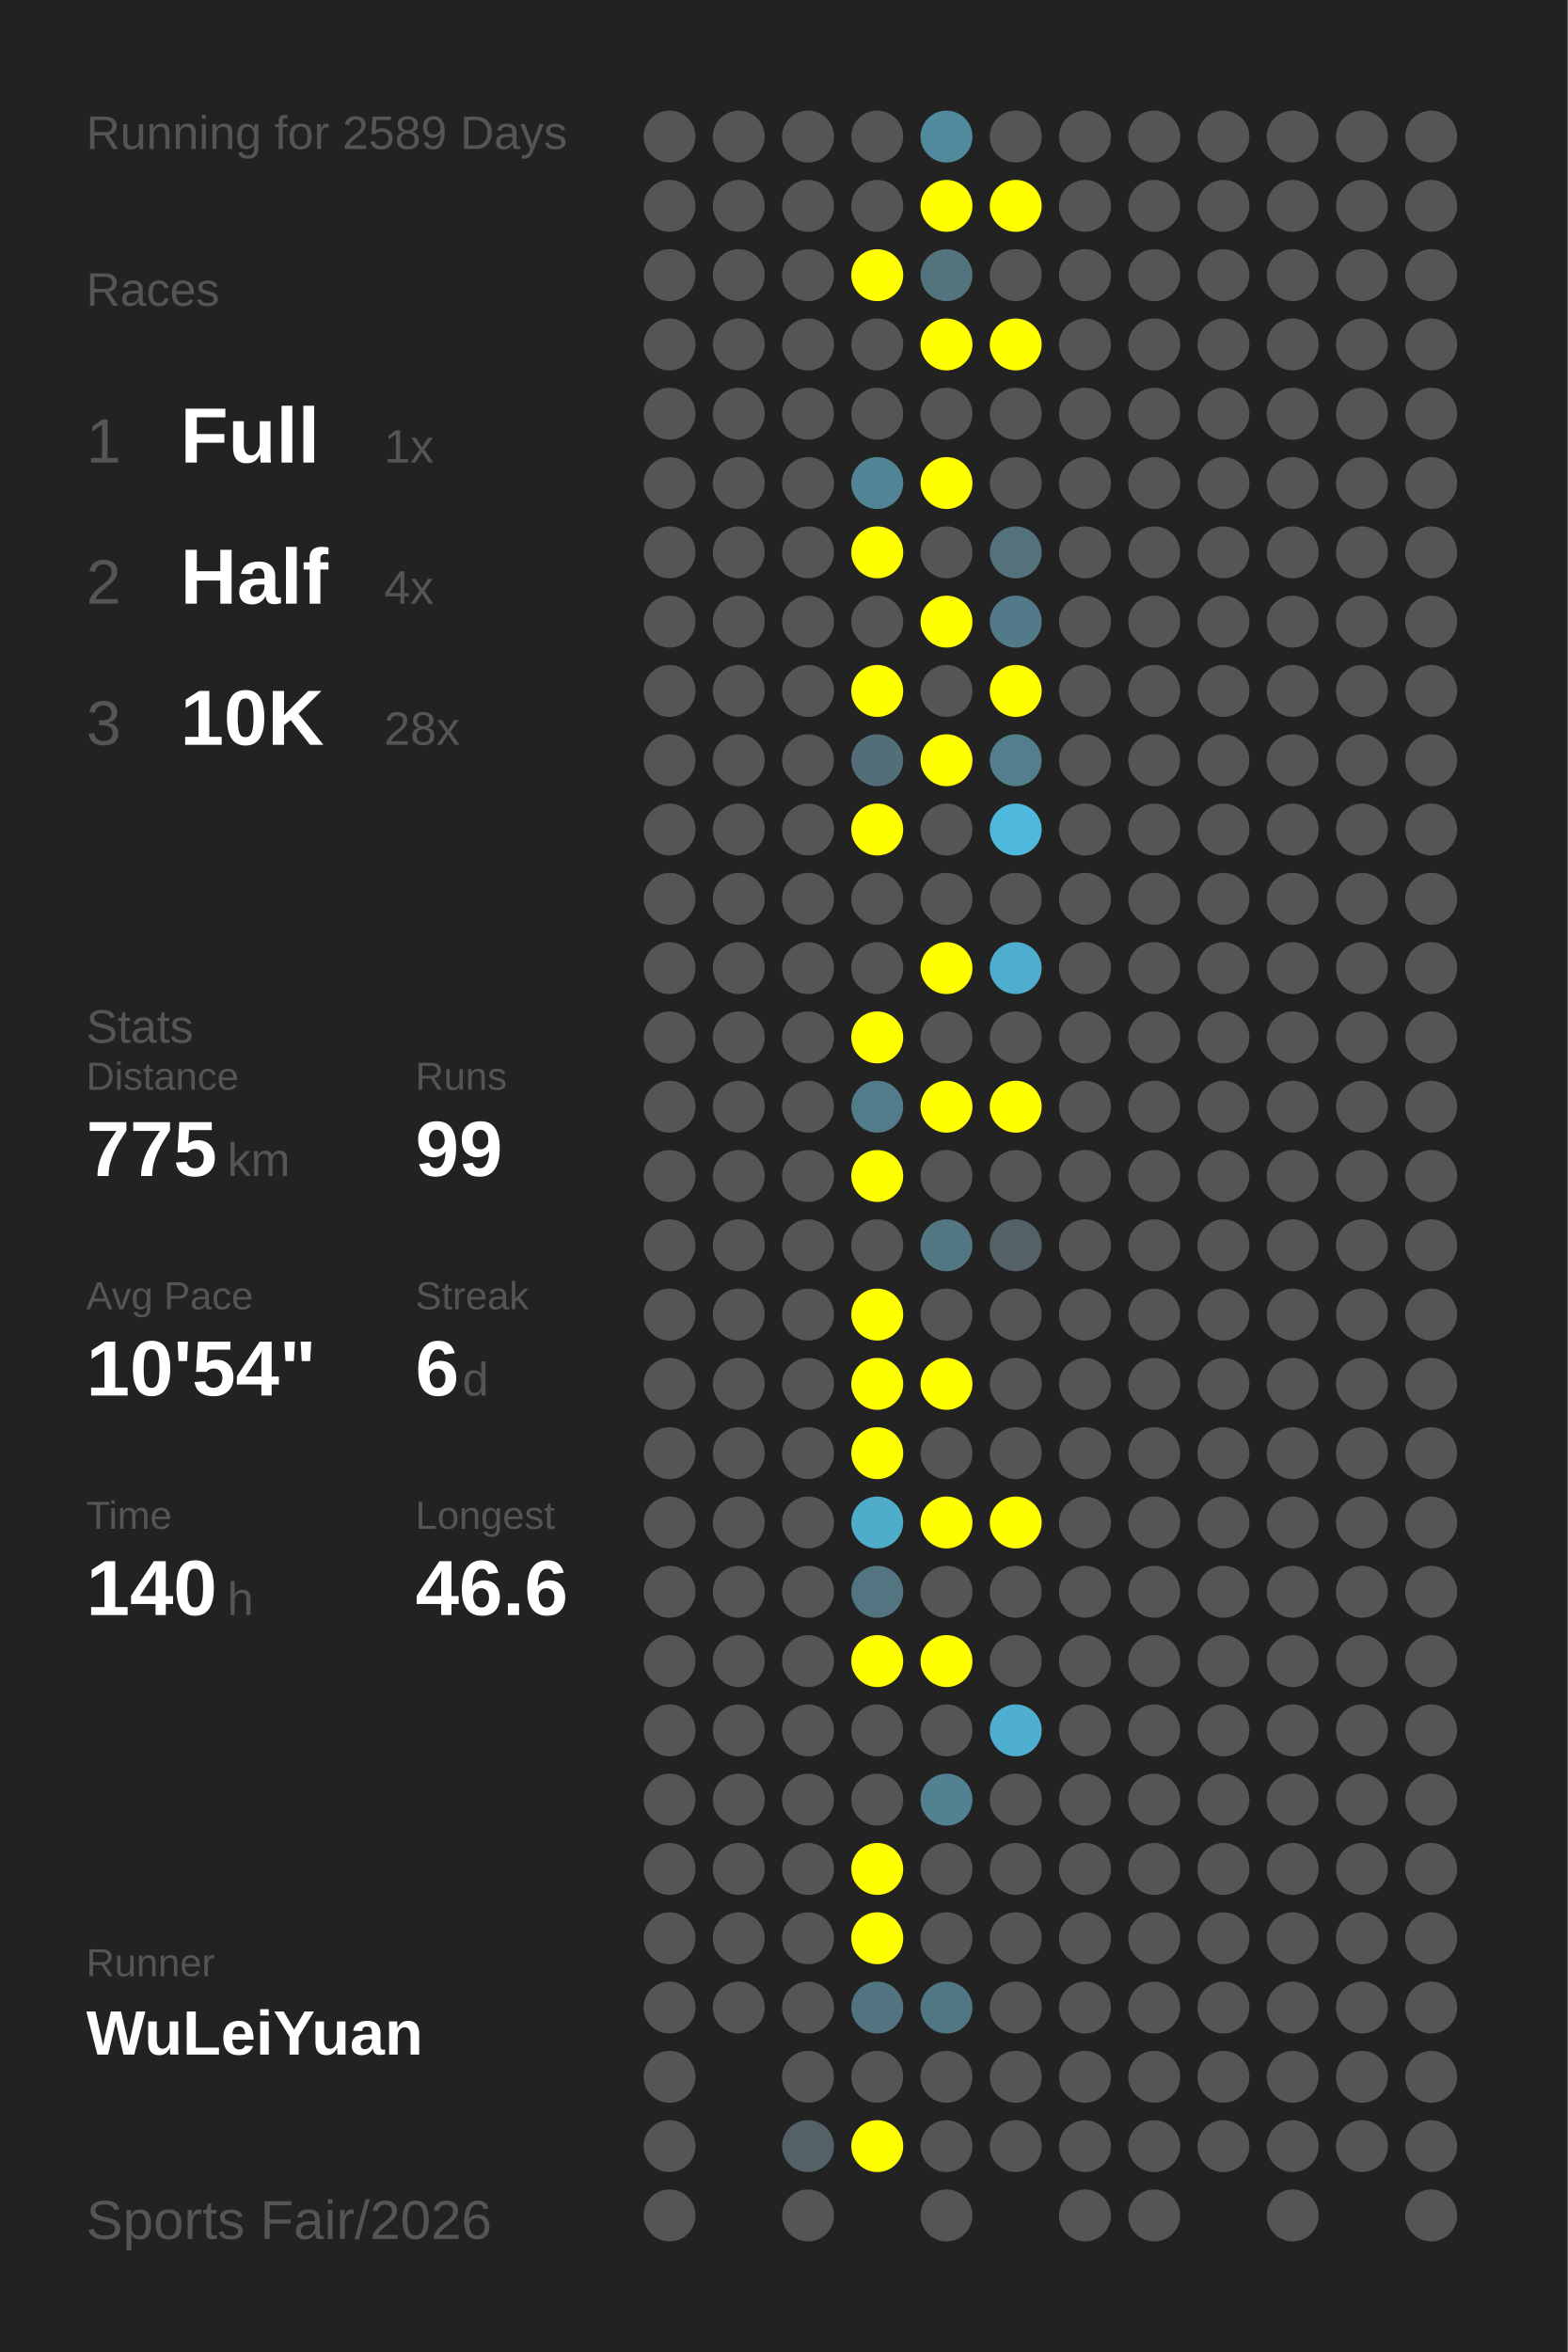
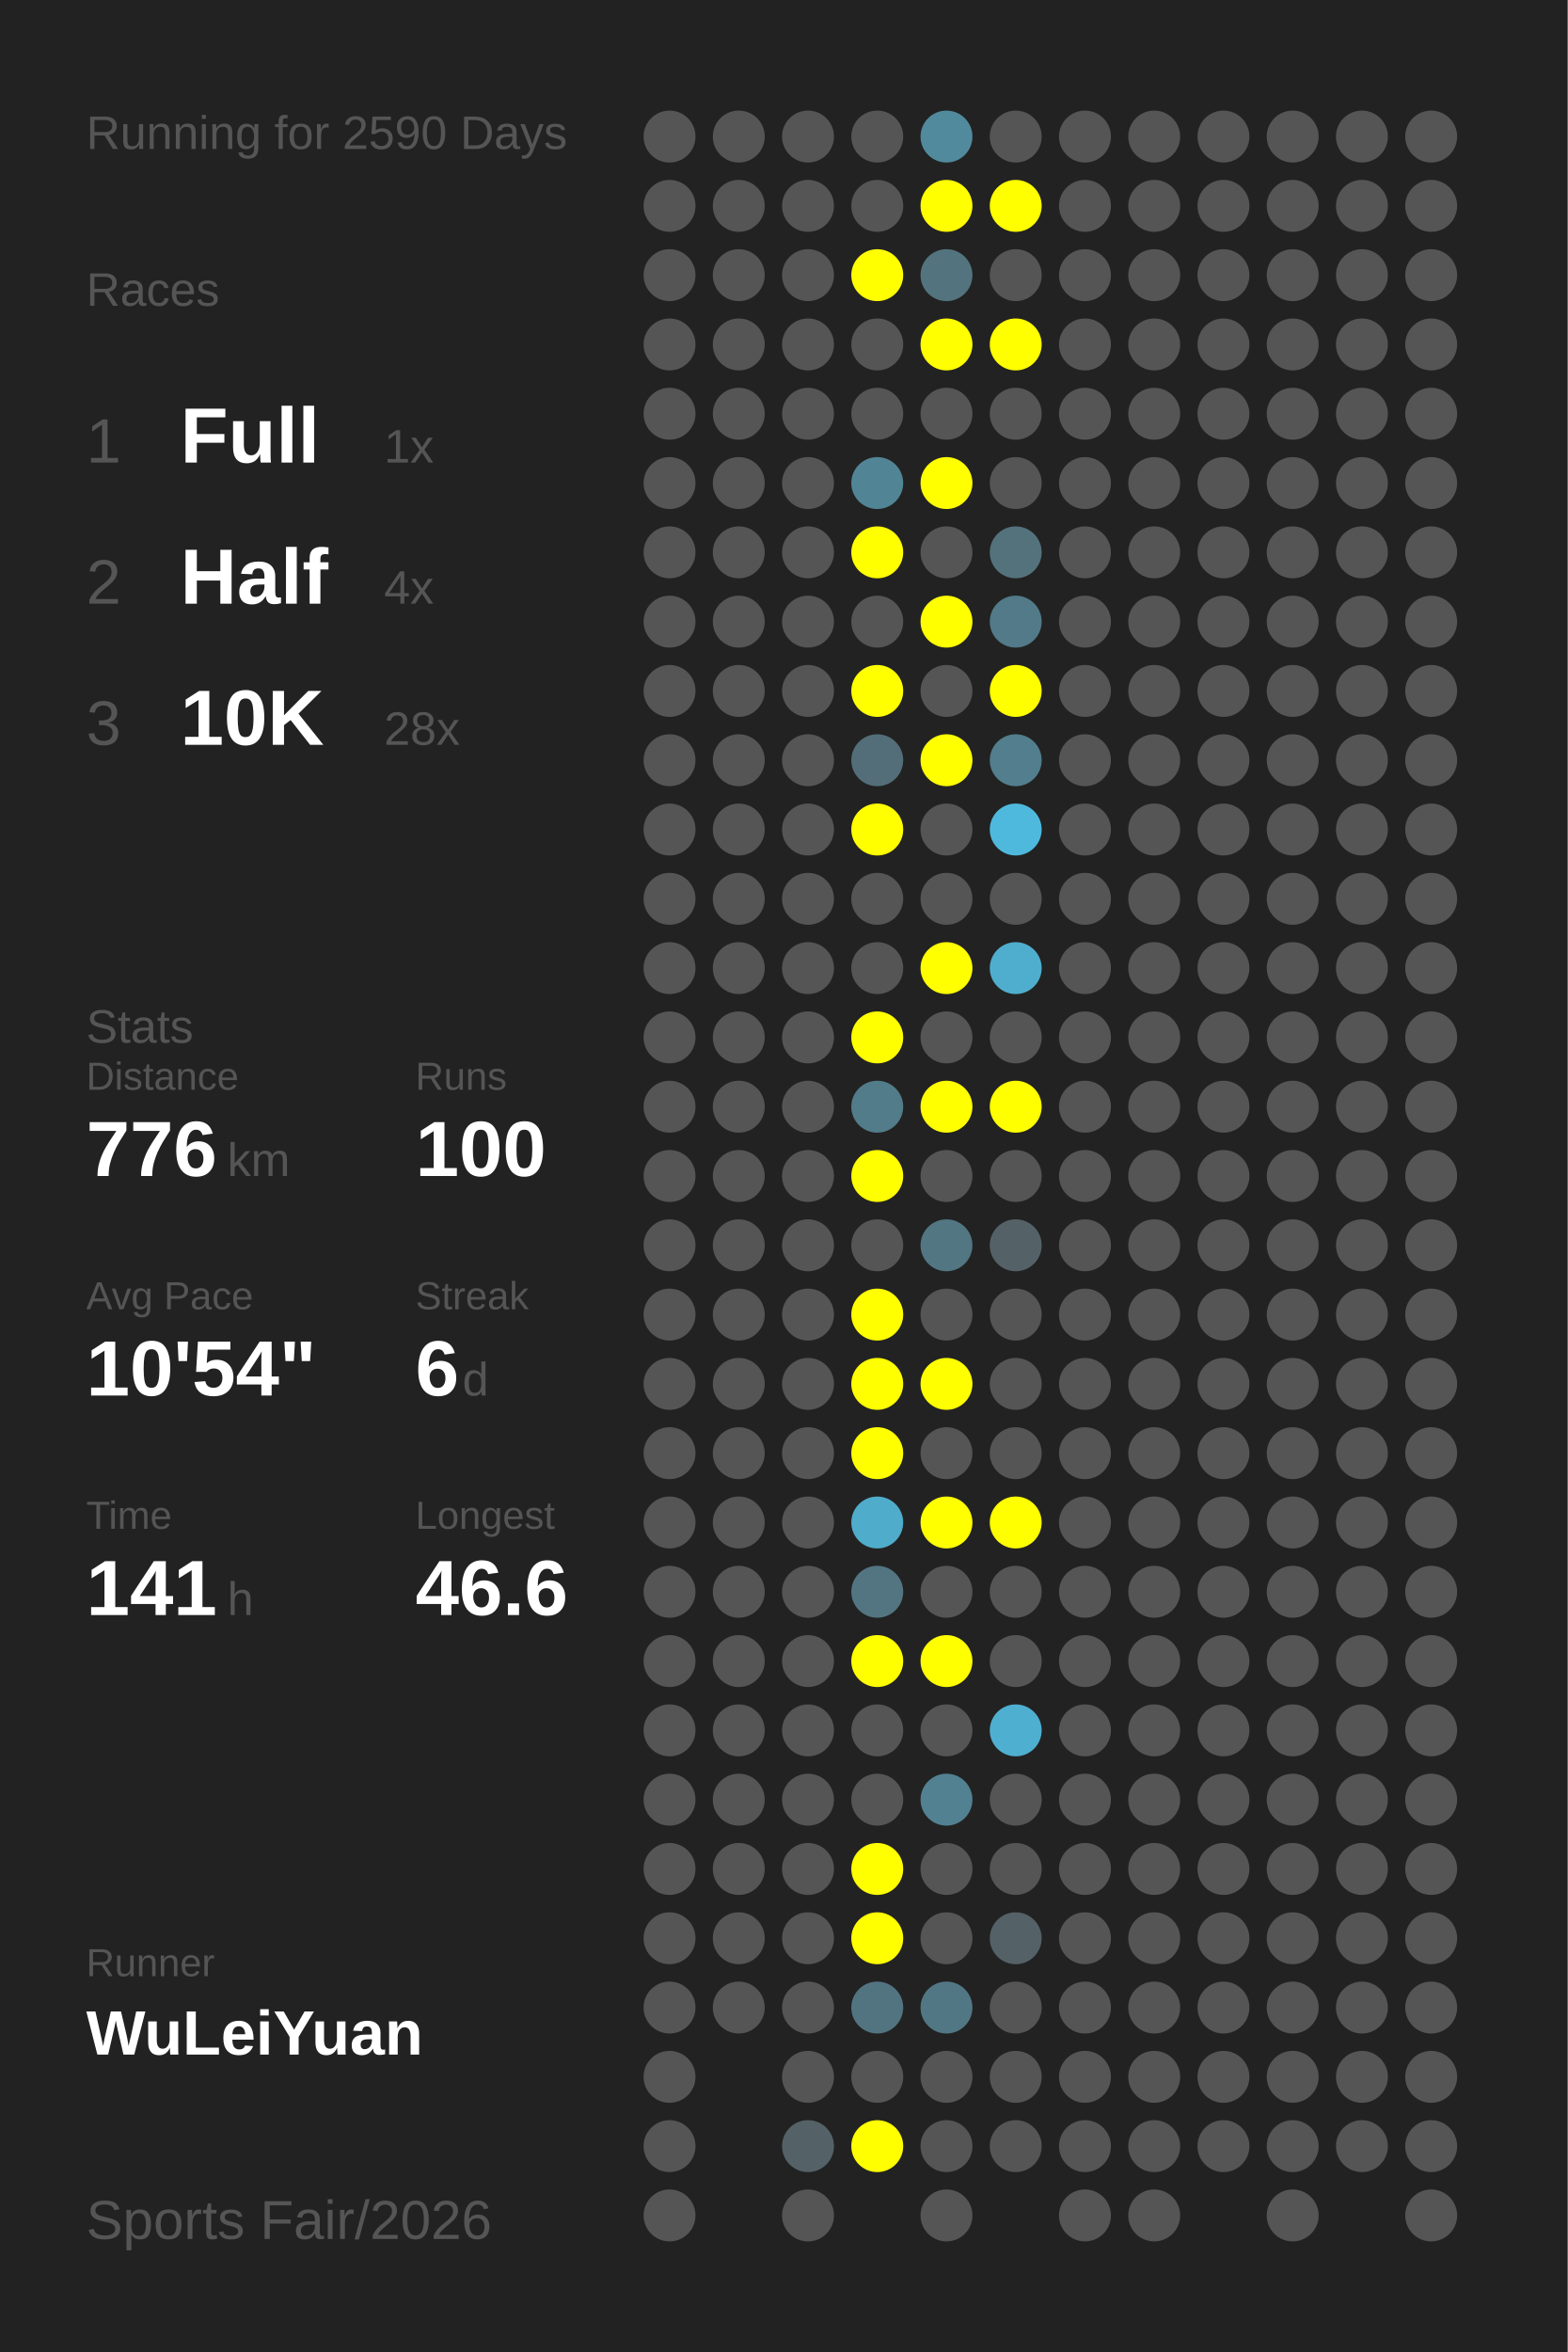
<svg xmlns="http://www.w3.org/2000/svg" baseProfile="full" height="300mm" version="1.1" viewBox="0,0,200,300" width="200mm">
  <defs />
  <rect fill="#222222" height="300" width="200" x="0" y="0" />
-   <text fill="#555555" style="font-size:6px; font-family:Arial;" x="11" y="19">Running for 2589 Days</text>
+   <text fill="#555555" style="font-size:6px; font-family:Arial;" x="11" y="19">Running for 2590 Days</text>
  <text fill="#555555" style="font-size:6px; font-family:Arial;" x="11" y="39">Races</text>
  <text fill="#555555" style="font-size:8px; font-family:Arial;" x="11" y="59">1</text>
  <text fill="#FFFFFF" style="font-size:10px; font-family:Arial; font-weight:bold;" x="23" y="59">Full</text>
  <text fill="#555555" style="font-size:6px; font-family:Arial;" x="49" y="59">1x</text>
  <text fill="#555555" style="font-size:8px; font-family:Arial;" x="11" y="77">2</text>
  <text fill="#FFFFFF" style="font-size:10px; font-family:Arial; font-weight:bold;" x="23" y="77">Half</text>
  <text fill="#555555" style="font-size:6px; font-family:Arial;" x="49" y="77">4x</text>
  <text fill="#555555" style="font-size:8px; font-family:Arial;" x="11" y="95">3</text>
  <text fill="#FFFFFF" style="font-size:10px; font-family:Arial; font-weight:bold;" x="23" y="95">10K</text>
  <text fill="#555555" style="font-size:6px; font-family:Arial;" x="49" y="95">28x</text>
  <text fill="#555555" style="font-size:6px; font-family:Arial;" x="11" y="133">Stats</text>
  <text fill="#555555" style="font-size:5px; font-family:Arial;" x="11" y="139">Distance</text>
-   <text fill="#FFFFFF" style="font-size:10px; font-family:Arial; font-weight:bold;" x="11" y="150">775</text>
+   <text fill="#FFFFFF" style="font-size:10px; font-family:Arial; font-weight:bold;" x="11" y="150">776</text>
  <text fill="#555555" style="font-size:6px; font-family:Arial;" x="29" y="150">km</text>
  <text fill="#555555" style="font-size:5px; font-family:Arial;" x="53" y="139">Runs</text>
-   <text fill="#FFFFFF" style="font-size:10px; font-family:Arial; font-weight:bold;" x="53" y="150">99</text>
+   <text fill="#FFFFFF" style="font-size:10px; font-family:Arial; font-weight:bold;" x="53" y="150">100</text>
  <text fill="#555555" style="font-size:5px; font-family:Arial;" x="11" y="167">Avg Pace</text>
  <text fill="#FFFFFF" style="font-size:10px; font-family:Arial; font-weight:bold;" x="11" y="178">10'54"</text>
  <text fill="#555555" style="font-size:5px; font-family:Arial;" x="53" y="167">Streak</text>
  <text fill="#FFFFFF" style="font-size:10px; font-family:Arial; font-weight:bold;" x="53" y="178">6</text>
  <text fill="#555555" style="font-size:6px; font-family:Arial;" x="59" y="178">d</text>
  <text fill="#555555" style="font-size:5px; font-family:Arial;" x="11" y="195">Time</text>
-   <text fill="#FFFFFF" style="font-size:10px; font-family:Arial; font-weight:bold;" x="11" y="206">140</text>
+   <text fill="#FFFFFF" style="font-size:10px; font-family:Arial; font-weight:bold;" x="11" y="206">141</text>
  <text fill="#555555" style="font-size:6px; font-family:Arial;" x="29" y="206">h</text>
  <text fill="#555555" style="font-size:5px; font-family:Arial;" x="53" y="195">Longest</text>
  <text fill="#FFFFFF" style="font-size:10px; font-family:Arial; font-weight:bold;" x="53" y="206">46.6</text>
  <text fill="#555555" style="font-size:5px; font-family:Arial;" x="11" y="252.065">Runner</text>
  <text fill="#FFFFFF" style="font-size:8px; font-family:Arial; font-weight:bold;" x="11" y="262.065">WuLeiYuan</text>
  <text fill="#555555" style="font-size:7px; font-family:Arial;" x="11" y="285.581">Sports Fair/2026</text>
  <circle cx="85.417" cy="17.419" fill="#555555" r="3.312" />
  <circle cx="85.417" cy="26.258" fill="#555555" r="3.312" />
  <circle cx="85.417" cy="35.097" fill="#555555" r="3.312" />
  <circle cx="85.417" cy="43.935" fill="#555555" r="3.312" />
  <circle cx="85.417" cy="52.774" fill="#555555" r="3.312" />
  <circle cx="85.417" cy="61.613" fill="#555555" r="3.312" />
  <circle cx="85.417" cy="70.452" fill="#555555" r="3.312" />
  <circle cx="85.417" cy="79.29" fill="#555555" r="3.312" />
  <circle cx="85.417" cy="88.129" fill="#555555" r="3.312" />
  <circle cx="85.417" cy="96.968" fill="#555555" r="3.312" />
  <circle cx="85.417" cy="105.806" fill="#555555" r="3.312" />
  <circle cx="85.417" cy="114.645" fill="#555555" r="3.312" />
  <circle cx="85.417" cy="123.484" fill="#555555" r="3.312" />
  <circle cx="85.417" cy="132.323" fill="#555555" r="3.312" />
  <circle cx="85.417" cy="141.161" fill="#555555" r="3.312" />
  <circle cx="85.417" cy="150" fill="#555555" r="3.312" />
  <circle cx="85.417" cy="158.839" fill="#555555" r="3.312" />
  <circle cx="85.417" cy="167.677" fill="#555555" r="3.312" />
  <circle cx="85.417" cy="176.516" fill="#555555" r="3.312" />
  <circle cx="85.417" cy="185.355" fill="#555555" r="3.312" />
  <circle cx="85.417" cy="194.194" fill="#555555" r="3.312" />
  <circle cx="85.417" cy="203.032" fill="#555555" r="3.312" />
  <circle cx="85.417" cy="211.871" fill="#555555" r="3.312" />
  <circle cx="85.417" cy="220.71" fill="#555555" r="3.312" />
  <circle cx="85.417" cy="229.548" fill="#555555" r="3.312" />
  <circle cx="85.417" cy="238.387" fill="#555555" r="3.312" />
  <circle cx="85.417" cy="247.226" fill="#555555" r="3.312" />
  <circle cx="85.417" cy="256.065" fill="#555555" r="3.312" />
  <circle cx="85.417" cy="264.903" fill="#555555" r="3.312" />
  <circle cx="85.417" cy="273.742" fill="#555555" r="3.312" />
  <circle cx="85.417" cy="282.581" fill="#555555" r="3.312" />
  <circle cx="94.25" cy="17.419" fill="#555555" r="3.312" />
  <circle cx="94.25" cy="26.258" fill="#555555" r="3.312" />
  <circle cx="94.25" cy="35.097" fill="#555555" r="3.312" />
  <circle cx="94.25" cy="43.935" fill="#555555" r="3.312" />
  <circle cx="94.25" cy="52.774" fill="#555555" r="3.312" />
  <circle cx="94.25" cy="61.613" fill="#555555" r="3.312" />
  <circle cx="94.25" cy="70.452" fill="#555555" r="3.312" />
  <circle cx="94.25" cy="79.29" fill="#555555" r="3.312" />
  <circle cx="94.25" cy="88.129" fill="#555555" r="3.312" />
  <circle cx="94.25" cy="96.968" fill="#555555" r="3.312" />
  <circle cx="94.25" cy="105.806" fill="#555555" r="3.312" />
  <circle cx="94.25" cy="114.645" fill="#555555" r="3.312" />
  <circle cx="94.25" cy="123.484" fill="#555555" r="3.312" />
  <circle cx="94.25" cy="132.323" fill="#555555" r="3.312" />
  <circle cx="94.25" cy="141.161" fill="#555555" r="3.312" />
  <circle cx="94.25" cy="150" fill="#555555" r="3.312" />
  <circle cx="94.25" cy="158.839" fill="#555555" r="3.312" />
  <circle cx="94.25" cy="167.677" fill="#555555" r="3.312" />
  <circle cx="94.25" cy="176.516" fill="#555555" r="3.312" />
  <circle cx="94.25" cy="185.355" fill="#555555" r="3.312" />
  <circle cx="94.25" cy="194.194" fill="#555555" r="3.312" />
  <circle cx="94.25" cy="203.032" fill="#555555" r="3.312" />
  <circle cx="94.25" cy="211.871" fill="#555555" r="3.312" />
  <circle cx="94.25" cy="220.71" fill="#555555" r="3.312" />
  <circle cx="94.25" cy="229.548" fill="#555555" r="3.312" />
  <circle cx="94.25" cy="238.387" fill="#555555" r="3.312" />
  <circle cx="94.25" cy="247.226" fill="#555555" r="3.312" />
  <circle cx="94.25" cy="256.065" fill="#555555" r="3.312" />
  <circle cx="103.083" cy="17.419" fill="#555555" r="3.312" />
  <circle cx="103.083" cy="26.258" fill="#555555" r="3.312" />
  <circle cx="103.083" cy="35.097" fill="#555555" r="3.312" />
  <circle cx="103.083" cy="43.935" fill="#555555" r="3.312" />
  <circle cx="103.083" cy="52.774" fill="#555555" r="3.312" />
  <circle cx="103.083" cy="61.613" fill="#555555" r="3.312" />
  <circle cx="103.083" cy="70.452" fill="#555555" r="3.312" />
  <circle cx="103.083" cy="79.29" fill="#555555" r="3.312" />
  <circle cx="103.083" cy="88.129" fill="#555555" r="3.312" />
  <circle cx="103.083" cy="96.968" fill="#555555" r="3.312" />
  <circle cx="103.083" cy="105.806" fill="#555555" r="3.312" />
  <circle cx="103.083" cy="114.645" fill="#555555" r="3.312" />
  <circle cx="103.083" cy="123.484" fill="#555555" r="3.312" />
  <circle cx="103.083" cy="132.323" fill="#555555" r="3.312" />
  <circle cx="103.083" cy="141.161" fill="#555555" r="3.312" />
  <circle cx="103.083" cy="150" fill="#555555" r="3.312" />
  <circle cx="103.083" cy="158.839" fill="#555555" r="3.312" />
  <circle cx="103.083" cy="167.677" fill="#555555" r="3.312" />
  <circle cx="103.083" cy="176.516" fill="#555555" r="3.312" />
  <circle cx="103.083" cy="185.355" fill="#555555" r="3.312" />
  <circle cx="103.083" cy="194.194" fill="#555555" r="3.312" />
  <circle cx="103.083" cy="203.032" fill="#555555" r="3.312" />
  <circle cx="103.083" cy="211.871" fill="#555555" r="3.312" />
  <circle cx="103.083" cy="220.71" fill="#555555" r="3.312" />
  <circle cx="103.083" cy="229.548" fill="#555555" r="3.312" />
  <circle cx="103.083" cy="238.387" fill="#555555" r="3.312" />
  <circle cx="103.083" cy="247.226" fill="#555555" r="3.312" />
  <circle cx="103.083" cy="256.065" fill="#555555" r="3.312" />
  <circle cx="103.083" cy="264.903" fill="#555555" r="3.312" />
  <circle cx="103.083" cy="273.742" fill="#546267" r="3.312" />
  <circle cx="103.083" cy="282.581" fill="#555555" r="3.312" />
  <circle cx="111.917" cy="17.419" fill="#555555" r="3.312" />
  <circle cx="111.917" cy="26.258" fill="#555555" r="3.312" />
  <circle cx="111.917" cy="35.097" fill="#FFFF00" r="3.312" />
  <circle cx="111.917" cy="43.935" fill="#555555" r="3.312" />
  <circle cx="111.917" cy="52.774" fill="#555555" r="3.312" />
  <circle cx="111.917" cy="61.613" fill="#518596" r="3.312" />
  <circle cx="111.917" cy="70.452" fill="#FFFF00" r="3.312" />
  <circle cx="111.917" cy="79.29" fill="#555555" r="3.312" />
  <circle cx="111.917" cy="88.129" fill="#FFFF00" r="3.312" />
  <circle cx="111.917" cy="96.968" fill="#536e78" r="3.312" />
  <circle cx="111.917" cy="105.806" fill="#FFFF00" r="3.312" />
  <circle cx="111.917" cy="114.645" fill="#555555" r="3.312" />
  <circle cx="111.917" cy="123.484" fill="#555555" r="3.312" />
  <circle cx="111.917" cy="132.323" fill="#FFFF00" r="3.312" />
  <circle cx="111.917" cy="141.161" fill="#527c8a" r="3.312" />
  <circle cx="111.917" cy="150" fill="#FFFF00" r="3.312" />
  <circle cx="111.917" cy="158.839" fill="#555555" r="3.312" />
  <circle cx="111.917" cy="167.677" fill="#FFFF00" r="3.312" />
  <circle cx="111.917" cy="176.516" fill="#FFFF00" r="3.312" />
  <circle cx="111.917" cy="185.355" fill="#FFFF00" r="3.312" />
  <circle cx="111.917" cy="194.194" fill="#4faccb" r="3.312" />
  <circle cx="111.917" cy="203.032" fill="#527581" r="3.312" />
  <circle cx="111.917" cy="211.871" fill="#FFFF00" r="3.312" />
  <circle cx="111.917" cy="220.71" fill="#555555" r="3.312" />
  <circle cx="111.917" cy="229.548" fill="#555555" r="3.312" />
  <circle cx="111.917" cy="238.387" fill="#FFFF00" r="3.312" />
  <circle cx="111.917" cy="247.226" fill="#FFFF00" r="3.312" />
  <circle cx="111.917" cy="256.065" fill="#527480" r="3.312" />
  <circle cx="111.917" cy="264.903" fill="#555555" r="3.312" />
  <circle cx="111.917" cy="273.742" fill="#FFFF00" r="3.312" />
  <circle cx="120.75" cy="17.419" fill="#518a9d" r="3.312" />
  <circle cx="120.75" cy="26.258" fill="#FFFF00" r="3.312" />
  <circle cx="120.75" cy="35.097" fill="#53737e" r="3.312" />
  <circle cx="120.75" cy="43.935" fill="#FFFF00" r="3.312" />
  <circle cx="120.75" cy="52.774" fill="#555555" r="3.312" />
  <circle cx="120.75" cy="61.613" fill="#FFFF00" r="3.312" />
  <circle cx="120.75" cy="70.452" fill="#555555" r="3.312" />
  <circle cx="120.75" cy="79.29" fill="#FFFF00" r="3.312" />
  <circle cx="120.75" cy="88.129" fill="#555555" r="3.312" />
  <circle cx="120.75" cy="96.968" fill="#FFFF00" r="3.312" />
  <circle cx="120.75" cy="105.806" fill="#555555" r="3.312" />
  <circle cx="120.75" cy="114.645" fill="#555555" r="3.312" />
  <circle cx="120.75" cy="123.484" fill="#FFFF00" r="3.312" />
  <circle cx="120.75" cy="132.323" fill="#555555" r="3.312" />
  <circle cx="120.75" cy="141.161" fill="#FFFF00" r="3.312" />
  <circle cx="120.75" cy="150" fill="#555555" r="3.312" />
  <circle cx="120.75" cy="158.839" fill="#527682" r="3.312" />
  <circle cx="120.75" cy="167.677" fill="#555555" r="3.312" />
  <circle cx="120.75" cy="176.516" fill="#FFFF00" r="3.312" />
  <circle cx="120.75" cy="185.355" fill="#555555" r="3.312" />
  <circle cx="120.75" cy="194.194" fill="#FFFF00" r="3.312" />
  <circle cx="120.75" cy="203.032" fill="#555555" r="3.312" />
  <circle cx="120.75" cy="211.871" fill="#FFFF00" r="3.312" />
  <circle cx="120.75" cy="220.71" fill="#555555" r="3.312" />
  <circle cx="120.75" cy="229.548" fill="#528191" r="3.312" />
  <circle cx="120.75" cy="238.387" fill="#555555" r="3.312" />
  <circle cx="120.75" cy="247.226" fill="#555555" r="3.312" />
  <circle cx="120.75" cy="256.065" fill="#527784" r="3.312" />
  <circle cx="120.75" cy="264.903" fill="#555555" r="3.312" />
  <circle cx="120.75" cy="273.742" fill="#555555" r="3.312" />
  <circle cx="120.75" cy="282.581" fill="#555555" r="3.312" />
  <circle cx="129.583" cy="17.419" fill="#555555" r="3.312" />
  <circle cx="129.583" cy="26.258" fill="#FFFF00" r="3.312" />
  <circle cx="129.583" cy="35.097" fill="#555555" r="3.312" />
  <circle cx="129.583" cy="43.935" fill="#FFFF00" r="3.312" />
  <circle cx="129.583" cy="52.774" fill="#555555" r="3.312" />
  <circle cx="129.583" cy="61.613" fill="#555555" r="3.312" />
  <circle cx="129.583" cy="70.452" fill="#53727c" r="3.312" />
  <circle cx="129.583" cy="79.29" fill="#527a88" r="3.312" />
  <circle cx="129.583" cy="88.129" fill="#FFFF00" r="3.312" />
  <circle cx="129.583" cy="96.968" fill="#527e8d" r="3.312" />
  <circle cx="129.583" cy="105.806" fill="#4eb9dd" r="3.312" />
  <circle cx="129.583" cy="114.645" fill="#555555" r="3.312" />
  <circle cx="129.583" cy="123.484" fill="#4faece" r="3.312" />
  <circle cx="129.583" cy="132.323" fill="#555555" r="3.312" />
  <circle cx="129.583" cy="141.161" fill="#FFFF00" r="3.312" />
  <circle cx="129.583" cy="150" fill="#555555" r="3.312" />
  <circle cx="129.583" cy="158.839" fill="#546267" r="3.312" />
  <circle cx="129.583" cy="167.677" fill="#555555" r="3.312" />
  <circle cx="129.583" cy="176.516" fill="#555555" r="3.312" />
  <circle cx="129.583" cy="185.355" fill="#555555" r="3.312" />
  <circle cx="129.583" cy="194.194" fill="#FFFF00" r="3.312" />
  <circle cx="129.583" cy="203.032" fill="#555555" r="3.312" />
  <circle cx="129.583" cy="211.871" fill="#555555" r="3.312" />
  <circle cx="129.583" cy="220.71" fill="#4fafd0" r="3.312" />
  <circle cx="129.583" cy="229.548" fill="#555555" r="3.312" />
  <circle cx="129.583" cy="238.387" fill="#555555" r="3.312" />
-   <circle cx="129.583" cy="247.226" fill="#555555" r="3.312" />
+   <circle cx="129.583" cy="247.226" fill="#546166" r="3.312" />
  <circle cx="129.583" cy="256.065" fill="#555555" r="3.312" />
  <circle cx="129.583" cy="264.903" fill="#555555" r="3.312" />
  <circle cx="129.583" cy="273.742" fill="#555555" r="3.312" />
  <circle cx="138.417" cy="17.419" fill="#555555" r="3.312" />
  <circle cx="138.417" cy="26.258" fill="#555555" r="3.312" />
  <circle cx="138.417" cy="35.097" fill="#555555" r="3.312" />
  <circle cx="138.417" cy="43.935" fill="#555555" r="3.312" />
  <circle cx="138.417" cy="52.774" fill="#555555" r="3.312" />
  <circle cx="138.417" cy="61.613" fill="#555555" r="3.312" />
  <circle cx="138.417" cy="70.452" fill="#555555" r="3.312" />
  <circle cx="138.417" cy="79.29" fill="#555555" r="3.312" />
  <circle cx="138.417" cy="88.129" fill="#555555" r="3.312" />
  <circle cx="138.417" cy="96.968" fill="#555555" r="3.312" />
  <circle cx="138.417" cy="105.806" fill="#555555" r="3.312" />
  <circle cx="138.417" cy="114.645" fill="#555555" r="3.312" />
  <circle cx="138.417" cy="123.484" fill="#555555" r="3.312" />
  <circle cx="138.417" cy="132.323" fill="#555555" r="3.312" />
  <circle cx="138.417" cy="141.161" fill="#555555" r="3.312" />
  <circle cx="138.417" cy="150" fill="#555555" r="3.312" />
  <circle cx="138.417" cy="158.839" fill="#555555" r="3.312" />
  <circle cx="138.417" cy="167.677" fill="#555555" r="3.312" />
  <circle cx="138.417" cy="176.516" fill="#555555" r="3.312" />
  <circle cx="138.417" cy="185.355" fill="#555555" r="3.312" />
  <circle cx="138.417" cy="194.194" fill="#555555" r="3.312" />
  <circle cx="138.417" cy="203.032" fill="#555555" r="3.312" />
  <circle cx="138.417" cy="211.871" fill="#555555" r="3.312" />
  <circle cx="138.417" cy="220.71" fill="#555555" r="3.312" />
  <circle cx="138.417" cy="229.548" fill="#555555" r="3.312" />
  <circle cx="138.417" cy="238.387" fill="#555555" r="3.312" />
  <circle cx="138.417" cy="247.226" fill="#555555" r="3.312" />
  <circle cx="138.417" cy="256.065" fill="#555555" r="3.312" />
  <circle cx="138.417" cy="264.903" fill="#555555" r="3.312" />
  <circle cx="138.417" cy="273.742" fill="#555555" r="3.312" />
  <circle cx="138.417" cy="282.581" fill="#555555" r="3.312" />
  <circle cx="147.25" cy="17.419" fill="#555555" r="3.312" />
  <circle cx="147.25" cy="26.258" fill="#555555" r="3.312" />
  <circle cx="147.25" cy="35.097" fill="#555555" r="3.312" />
  <circle cx="147.25" cy="43.935" fill="#555555" r="3.312" />
  <circle cx="147.25" cy="52.774" fill="#555555" r="3.312" />
  <circle cx="147.25" cy="61.613" fill="#555555" r="3.312" />
  <circle cx="147.25" cy="70.452" fill="#555555" r="3.312" />
  <circle cx="147.25" cy="79.29" fill="#555555" r="3.312" />
  <circle cx="147.25" cy="88.129" fill="#555555" r="3.312" />
  <circle cx="147.25" cy="96.968" fill="#555555" r="3.312" />
  <circle cx="147.25" cy="105.806" fill="#555555" r="3.312" />
  <circle cx="147.25" cy="114.645" fill="#555555" r="3.312" />
  <circle cx="147.25" cy="123.484" fill="#555555" r="3.312" />
  <circle cx="147.25" cy="132.323" fill="#555555" r="3.312" />
  <circle cx="147.25" cy="141.161" fill="#555555" r="3.312" />
  <circle cx="147.25" cy="150" fill="#555555" r="3.312" />
  <circle cx="147.25" cy="158.839" fill="#555555" r="3.312" />
  <circle cx="147.25" cy="167.677" fill="#555555" r="3.312" />
  <circle cx="147.25" cy="176.516" fill="#555555" r="3.312" />
  <circle cx="147.25" cy="185.355" fill="#555555" r="3.312" />
  <circle cx="147.25" cy="194.194" fill="#555555" r="3.312" />
  <circle cx="147.25" cy="203.032" fill="#555555" r="3.312" />
  <circle cx="147.25" cy="211.871" fill="#555555" r="3.312" />
  <circle cx="147.25" cy="220.71" fill="#555555" r="3.312" />
  <circle cx="147.25" cy="229.548" fill="#555555" r="3.312" />
  <circle cx="147.25" cy="238.387" fill="#555555" r="3.312" />
  <circle cx="147.25" cy="247.226" fill="#555555" r="3.312" />
  <circle cx="147.25" cy="256.065" fill="#555555" r="3.312" />
  <circle cx="147.25" cy="264.903" fill="#555555" r="3.312" />
  <circle cx="147.25" cy="273.742" fill="#555555" r="3.312" />
  <circle cx="147.25" cy="282.581" fill="#555555" r="3.312" />
  <circle cx="156.083" cy="17.419" fill="#555555" r="3.312" />
  <circle cx="156.083" cy="26.258" fill="#555555" r="3.312" />
  <circle cx="156.083" cy="35.097" fill="#555555" r="3.312" />
  <circle cx="156.083" cy="43.935" fill="#555555" r="3.312" />
  <circle cx="156.083" cy="52.774" fill="#555555" r="3.312" />
  <circle cx="156.083" cy="61.613" fill="#555555" r="3.312" />
  <circle cx="156.083" cy="70.452" fill="#555555" r="3.312" />
  <circle cx="156.083" cy="79.29" fill="#555555" r="3.312" />
  <circle cx="156.083" cy="88.129" fill="#555555" r="3.312" />
  <circle cx="156.083" cy="96.968" fill="#555555" r="3.312" />
  <circle cx="156.083" cy="105.806" fill="#555555" r="3.312" />
  <circle cx="156.083" cy="114.645" fill="#555555" r="3.312" />
  <circle cx="156.083" cy="123.484" fill="#555555" r="3.312" />
  <circle cx="156.083" cy="132.323" fill="#555555" r="3.312" />
  <circle cx="156.083" cy="141.161" fill="#555555" r="3.312" />
  <circle cx="156.083" cy="150" fill="#555555" r="3.312" />
  <circle cx="156.083" cy="158.839" fill="#555555" r="3.312" />
  <circle cx="156.083" cy="167.677" fill="#555555" r="3.312" />
  <circle cx="156.083" cy="176.516" fill="#555555" r="3.312" />
  <circle cx="156.083" cy="185.355" fill="#555555" r="3.312" />
  <circle cx="156.083" cy="194.194" fill="#555555" r="3.312" />
  <circle cx="156.083" cy="203.032" fill="#555555" r="3.312" />
  <circle cx="156.083" cy="211.871" fill="#555555" r="3.312" />
  <circle cx="156.083" cy="220.71" fill="#555555" r="3.312" />
  <circle cx="156.083" cy="229.548" fill="#555555" r="3.312" />
  <circle cx="156.083" cy="238.387" fill="#555555" r="3.312" />
  <circle cx="156.083" cy="247.226" fill="#555555" r="3.312" />
  <circle cx="156.083" cy="256.065" fill="#555555" r="3.312" />
  <circle cx="156.083" cy="264.903" fill="#555555" r="3.312" />
  <circle cx="156.083" cy="273.742" fill="#555555" r="3.312" />
  <circle cx="164.917" cy="17.419" fill="#555555" r="3.312" />
  <circle cx="164.917" cy="26.258" fill="#555555" r="3.312" />
  <circle cx="164.917" cy="35.097" fill="#555555" r="3.312" />
  <circle cx="164.917" cy="43.935" fill="#555555" r="3.312" />
  <circle cx="164.917" cy="52.774" fill="#555555" r="3.312" />
  <circle cx="164.917" cy="61.613" fill="#555555" r="3.312" />
  <circle cx="164.917" cy="70.452" fill="#555555" r="3.312" />
  <circle cx="164.917" cy="79.29" fill="#555555" r="3.312" />
  <circle cx="164.917" cy="88.129" fill="#555555" r="3.312" />
  <circle cx="164.917" cy="96.968" fill="#555555" r="3.312" />
  <circle cx="164.917" cy="105.806" fill="#555555" r="3.312" />
  <circle cx="164.917" cy="114.645" fill="#555555" r="3.312" />
  <circle cx="164.917" cy="123.484" fill="#555555" r="3.312" />
  <circle cx="164.917" cy="132.323" fill="#555555" r="3.312" />
  <circle cx="164.917" cy="141.161" fill="#555555" r="3.312" />
  <circle cx="164.917" cy="150" fill="#555555" r="3.312" />
  <circle cx="164.917" cy="158.839" fill="#555555" r="3.312" />
  <circle cx="164.917" cy="167.677" fill="#555555" r="3.312" />
  <circle cx="164.917" cy="176.516" fill="#555555" r="3.312" />
  <circle cx="164.917" cy="185.355" fill="#555555" r="3.312" />
  <circle cx="164.917" cy="194.194" fill="#555555" r="3.312" />
  <circle cx="164.917" cy="203.032" fill="#555555" r="3.312" />
  <circle cx="164.917" cy="211.871" fill="#555555" r="3.312" />
  <circle cx="164.917" cy="220.71" fill="#555555" r="3.312" />
  <circle cx="164.917" cy="229.548" fill="#555555" r="3.312" />
  <circle cx="164.917" cy="238.387" fill="#555555" r="3.312" />
  <circle cx="164.917" cy="247.226" fill="#555555" r="3.312" />
  <circle cx="164.917" cy="256.065" fill="#555555" r="3.312" />
  <circle cx="164.917" cy="264.903" fill="#555555" r="3.312" />
  <circle cx="164.917" cy="273.742" fill="#555555" r="3.312" />
  <circle cx="164.917" cy="282.581" fill="#555555" r="3.312" />
  <circle cx="173.75" cy="17.419" fill="#555555" r="3.312" />
  <circle cx="173.75" cy="26.258" fill="#555555" r="3.312" />
  <circle cx="173.75" cy="35.097" fill="#555555" r="3.312" />
  <circle cx="173.75" cy="43.935" fill="#555555" r="3.312" />
  <circle cx="173.75" cy="52.774" fill="#555555" r="3.312" />
  <circle cx="173.75" cy="61.613" fill="#555555" r="3.312" />
  <circle cx="173.75" cy="70.452" fill="#555555" r="3.312" />
  <circle cx="173.75" cy="79.29" fill="#555555" r="3.312" />
  <circle cx="173.75" cy="88.129" fill="#555555" r="3.312" />
  <circle cx="173.75" cy="96.968" fill="#555555" r="3.312" />
  <circle cx="173.75" cy="105.806" fill="#555555" r="3.312" />
  <circle cx="173.75" cy="114.645" fill="#555555" r="3.312" />
  <circle cx="173.75" cy="123.484" fill="#555555" r="3.312" />
  <circle cx="173.75" cy="132.323" fill="#555555" r="3.312" />
  <circle cx="173.75" cy="141.161" fill="#555555" r="3.312" />
  <circle cx="173.75" cy="150" fill="#555555" r="3.312" />
  <circle cx="173.75" cy="158.839" fill="#555555" r="3.312" />
  <circle cx="173.75" cy="167.677" fill="#555555" r="3.312" />
  <circle cx="173.75" cy="176.516" fill="#555555" r="3.312" />
  <circle cx="173.75" cy="185.355" fill="#555555" r="3.312" />
  <circle cx="173.75" cy="194.194" fill="#555555" r="3.312" />
  <circle cx="173.75" cy="203.032" fill="#555555" r="3.312" />
  <circle cx="173.75" cy="211.871" fill="#555555" r="3.312" />
  <circle cx="173.75" cy="220.71" fill="#555555" r="3.312" />
  <circle cx="173.75" cy="229.548" fill="#555555" r="3.312" />
  <circle cx="173.75" cy="238.387" fill="#555555" r="3.312" />
  <circle cx="173.75" cy="247.226" fill="#555555" r="3.312" />
  <circle cx="173.75" cy="256.065" fill="#555555" r="3.312" />
  <circle cx="173.75" cy="264.903" fill="#555555" r="3.312" />
  <circle cx="173.75" cy="273.742" fill="#555555" r="3.312" />
  <circle cx="182.583" cy="17.419" fill="#555555" r="3.312" />
  <circle cx="182.583" cy="26.258" fill="#555555" r="3.312" />
  <circle cx="182.583" cy="35.097" fill="#555555" r="3.312" />
  <circle cx="182.583" cy="43.935" fill="#555555" r="3.312" />
  <circle cx="182.583" cy="52.774" fill="#555555" r="3.312" />
  <circle cx="182.583" cy="61.613" fill="#555555" r="3.312" />
  <circle cx="182.583" cy="70.452" fill="#555555" r="3.312" />
  <circle cx="182.583" cy="79.29" fill="#555555" r="3.312" />
  <circle cx="182.583" cy="88.129" fill="#555555" r="3.312" />
  <circle cx="182.583" cy="96.968" fill="#555555" r="3.312" />
  <circle cx="182.583" cy="105.806" fill="#555555" r="3.312" />
  <circle cx="182.583" cy="114.645" fill="#555555" r="3.312" />
  <circle cx="182.583" cy="123.484" fill="#555555" r="3.312" />
  <circle cx="182.583" cy="132.323" fill="#555555" r="3.312" />
  <circle cx="182.583" cy="141.161" fill="#555555" r="3.312" />
  <circle cx="182.583" cy="150" fill="#555555" r="3.312" />
  <circle cx="182.583" cy="158.839" fill="#555555" r="3.312" />
  <circle cx="182.583" cy="167.677" fill="#555555" r="3.312" />
  <circle cx="182.583" cy="176.516" fill="#555555" r="3.312" />
  <circle cx="182.583" cy="185.355" fill="#555555" r="3.312" />
  <circle cx="182.583" cy="194.194" fill="#555555" r="3.312" />
  <circle cx="182.583" cy="203.032" fill="#555555" r="3.312" />
  <circle cx="182.583" cy="211.871" fill="#555555" r="3.312" />
  <circle cx="182.583" cy="220.71" fill="#555555" r="3.312" />
  <circle cx="182.583" cy="229.548" fill="#555555" r="3.312" />
  <circle cx="182.583" cy="238.387" fill="#555555" r="3.312" />
  <circle cx="182.583" cy="247.226" fill="#555555" r="3.312" />
  <circle cx="182.583" cy="256.065" fill="#555555" r="3.312" />
  <circle cx="182.583" cy="264.903" fill="#555555" r="3.312" />
  <circle cx="182.583" cy="273.742" fill="#555555" r="3.312" />
  <circle cx="182.583" cy="282.581" fill="#555555" r="3.312" />
</svg>
